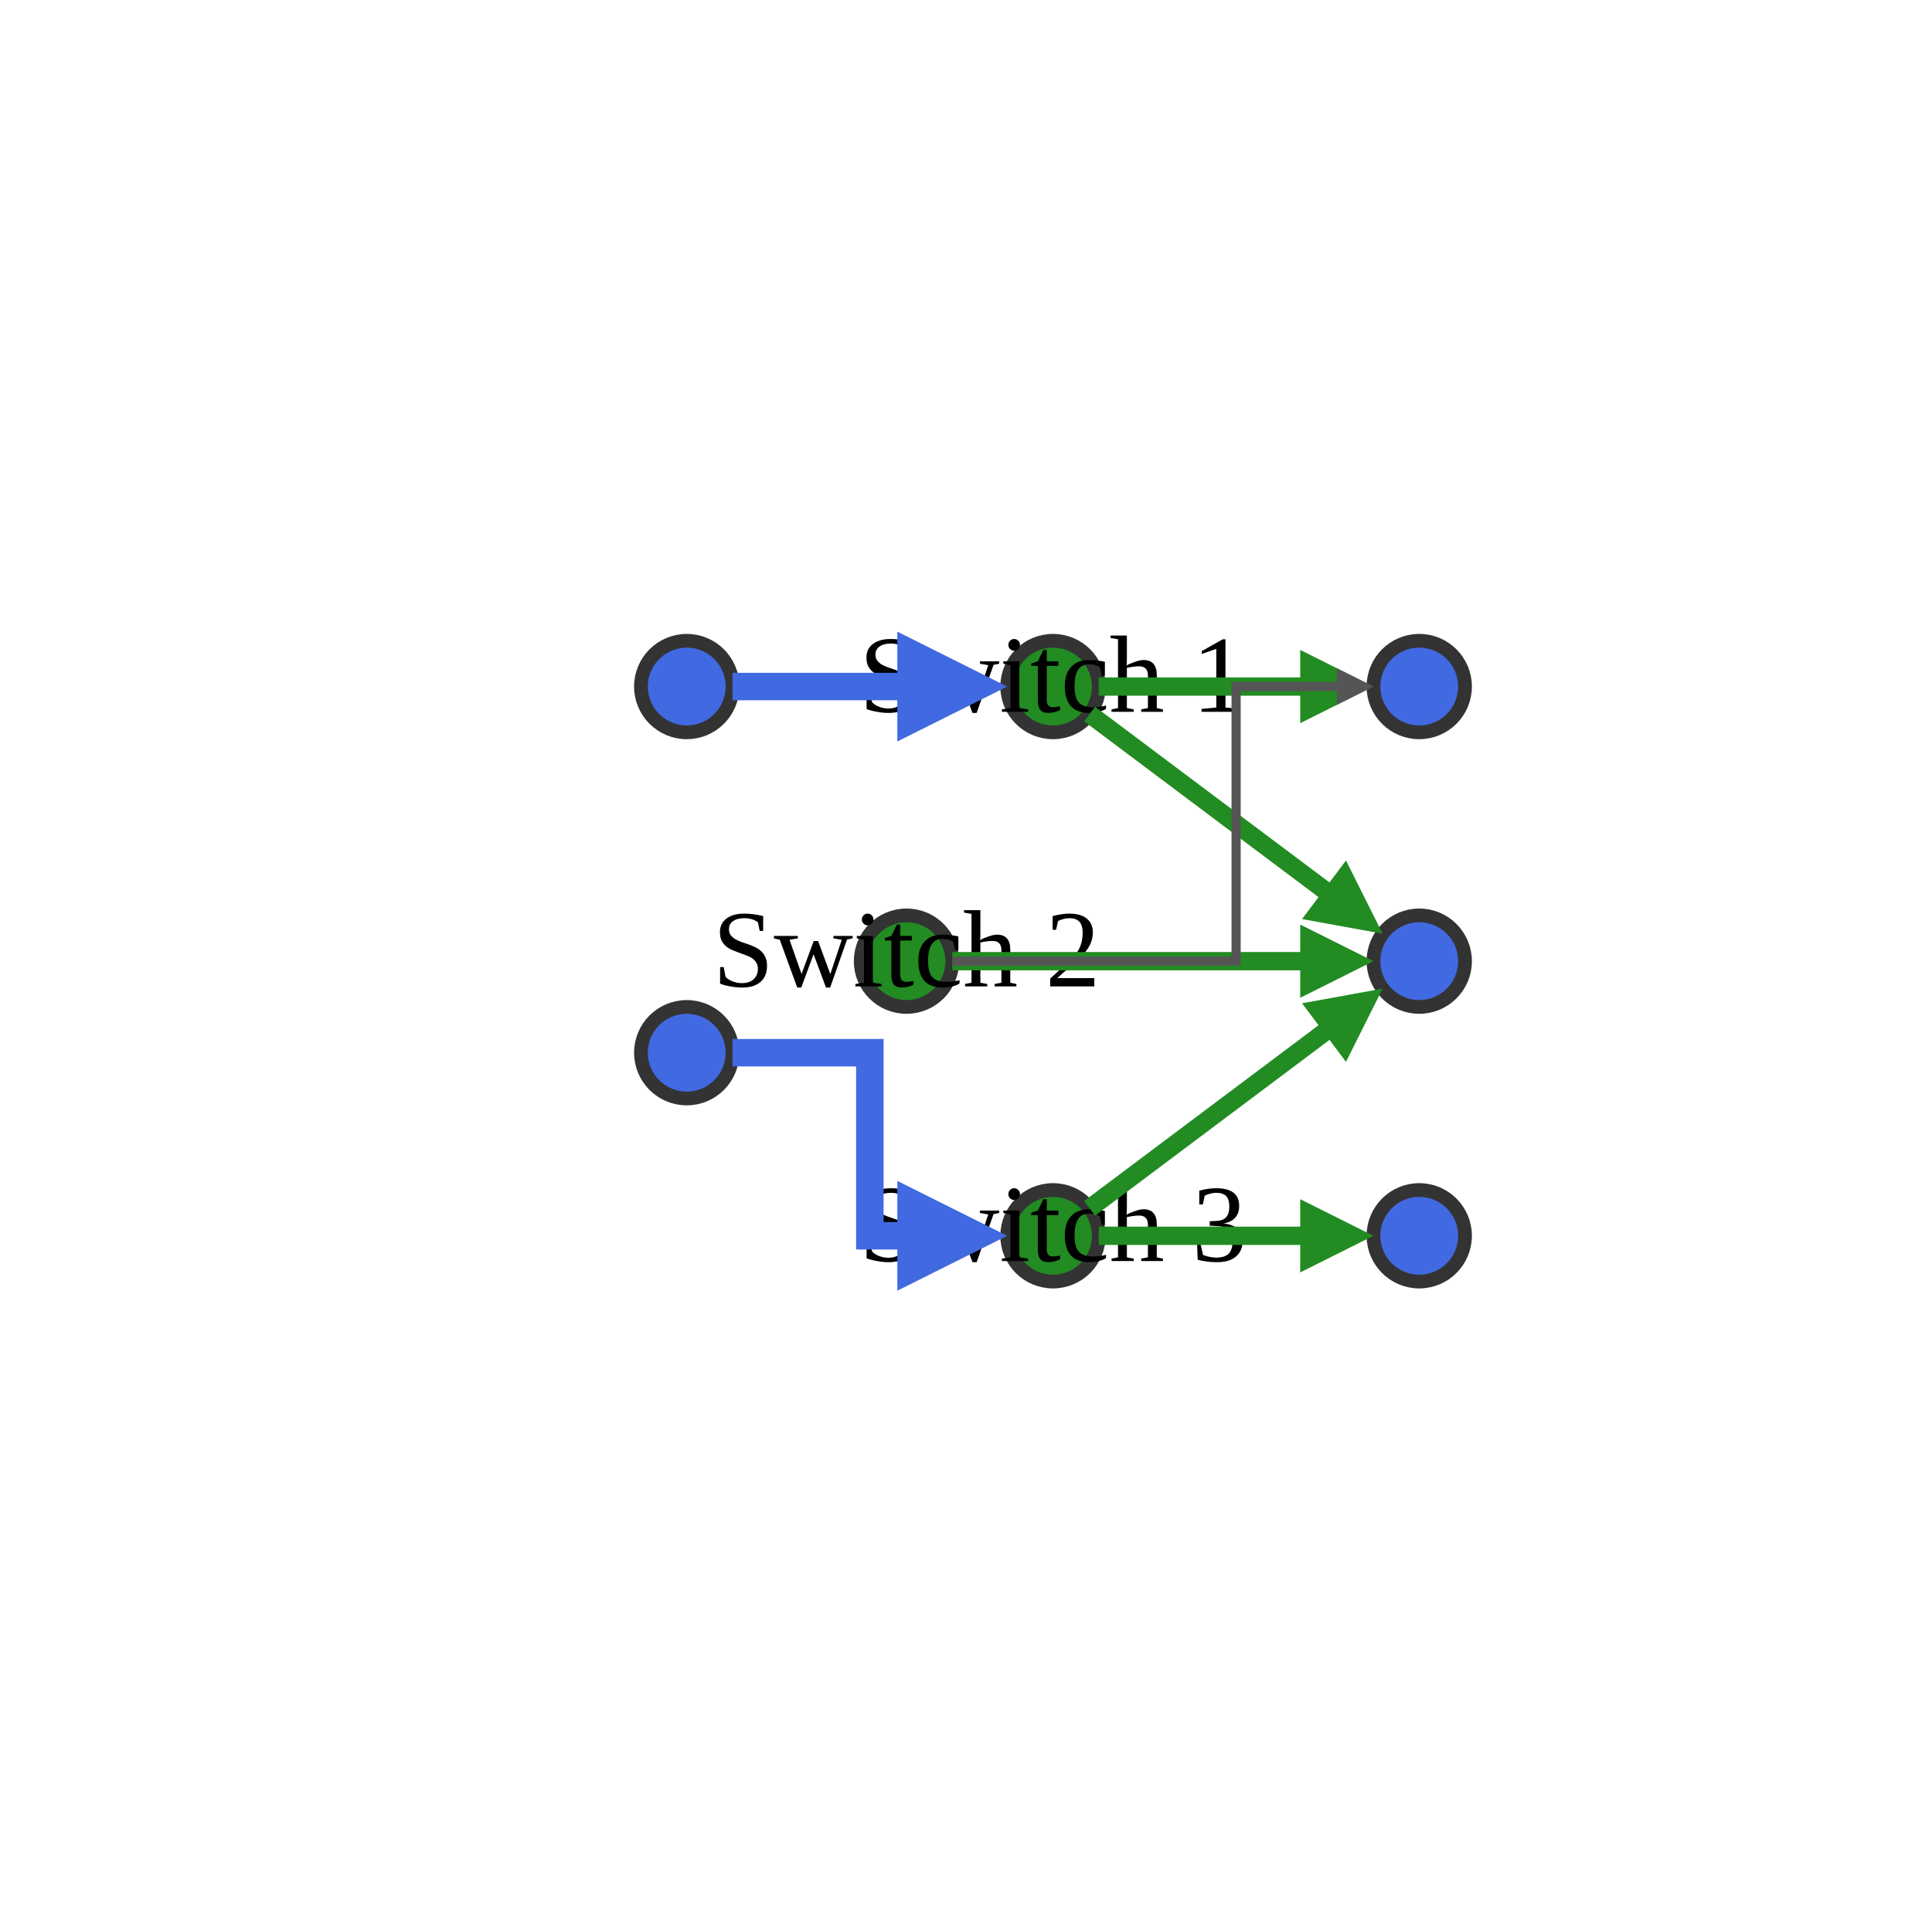
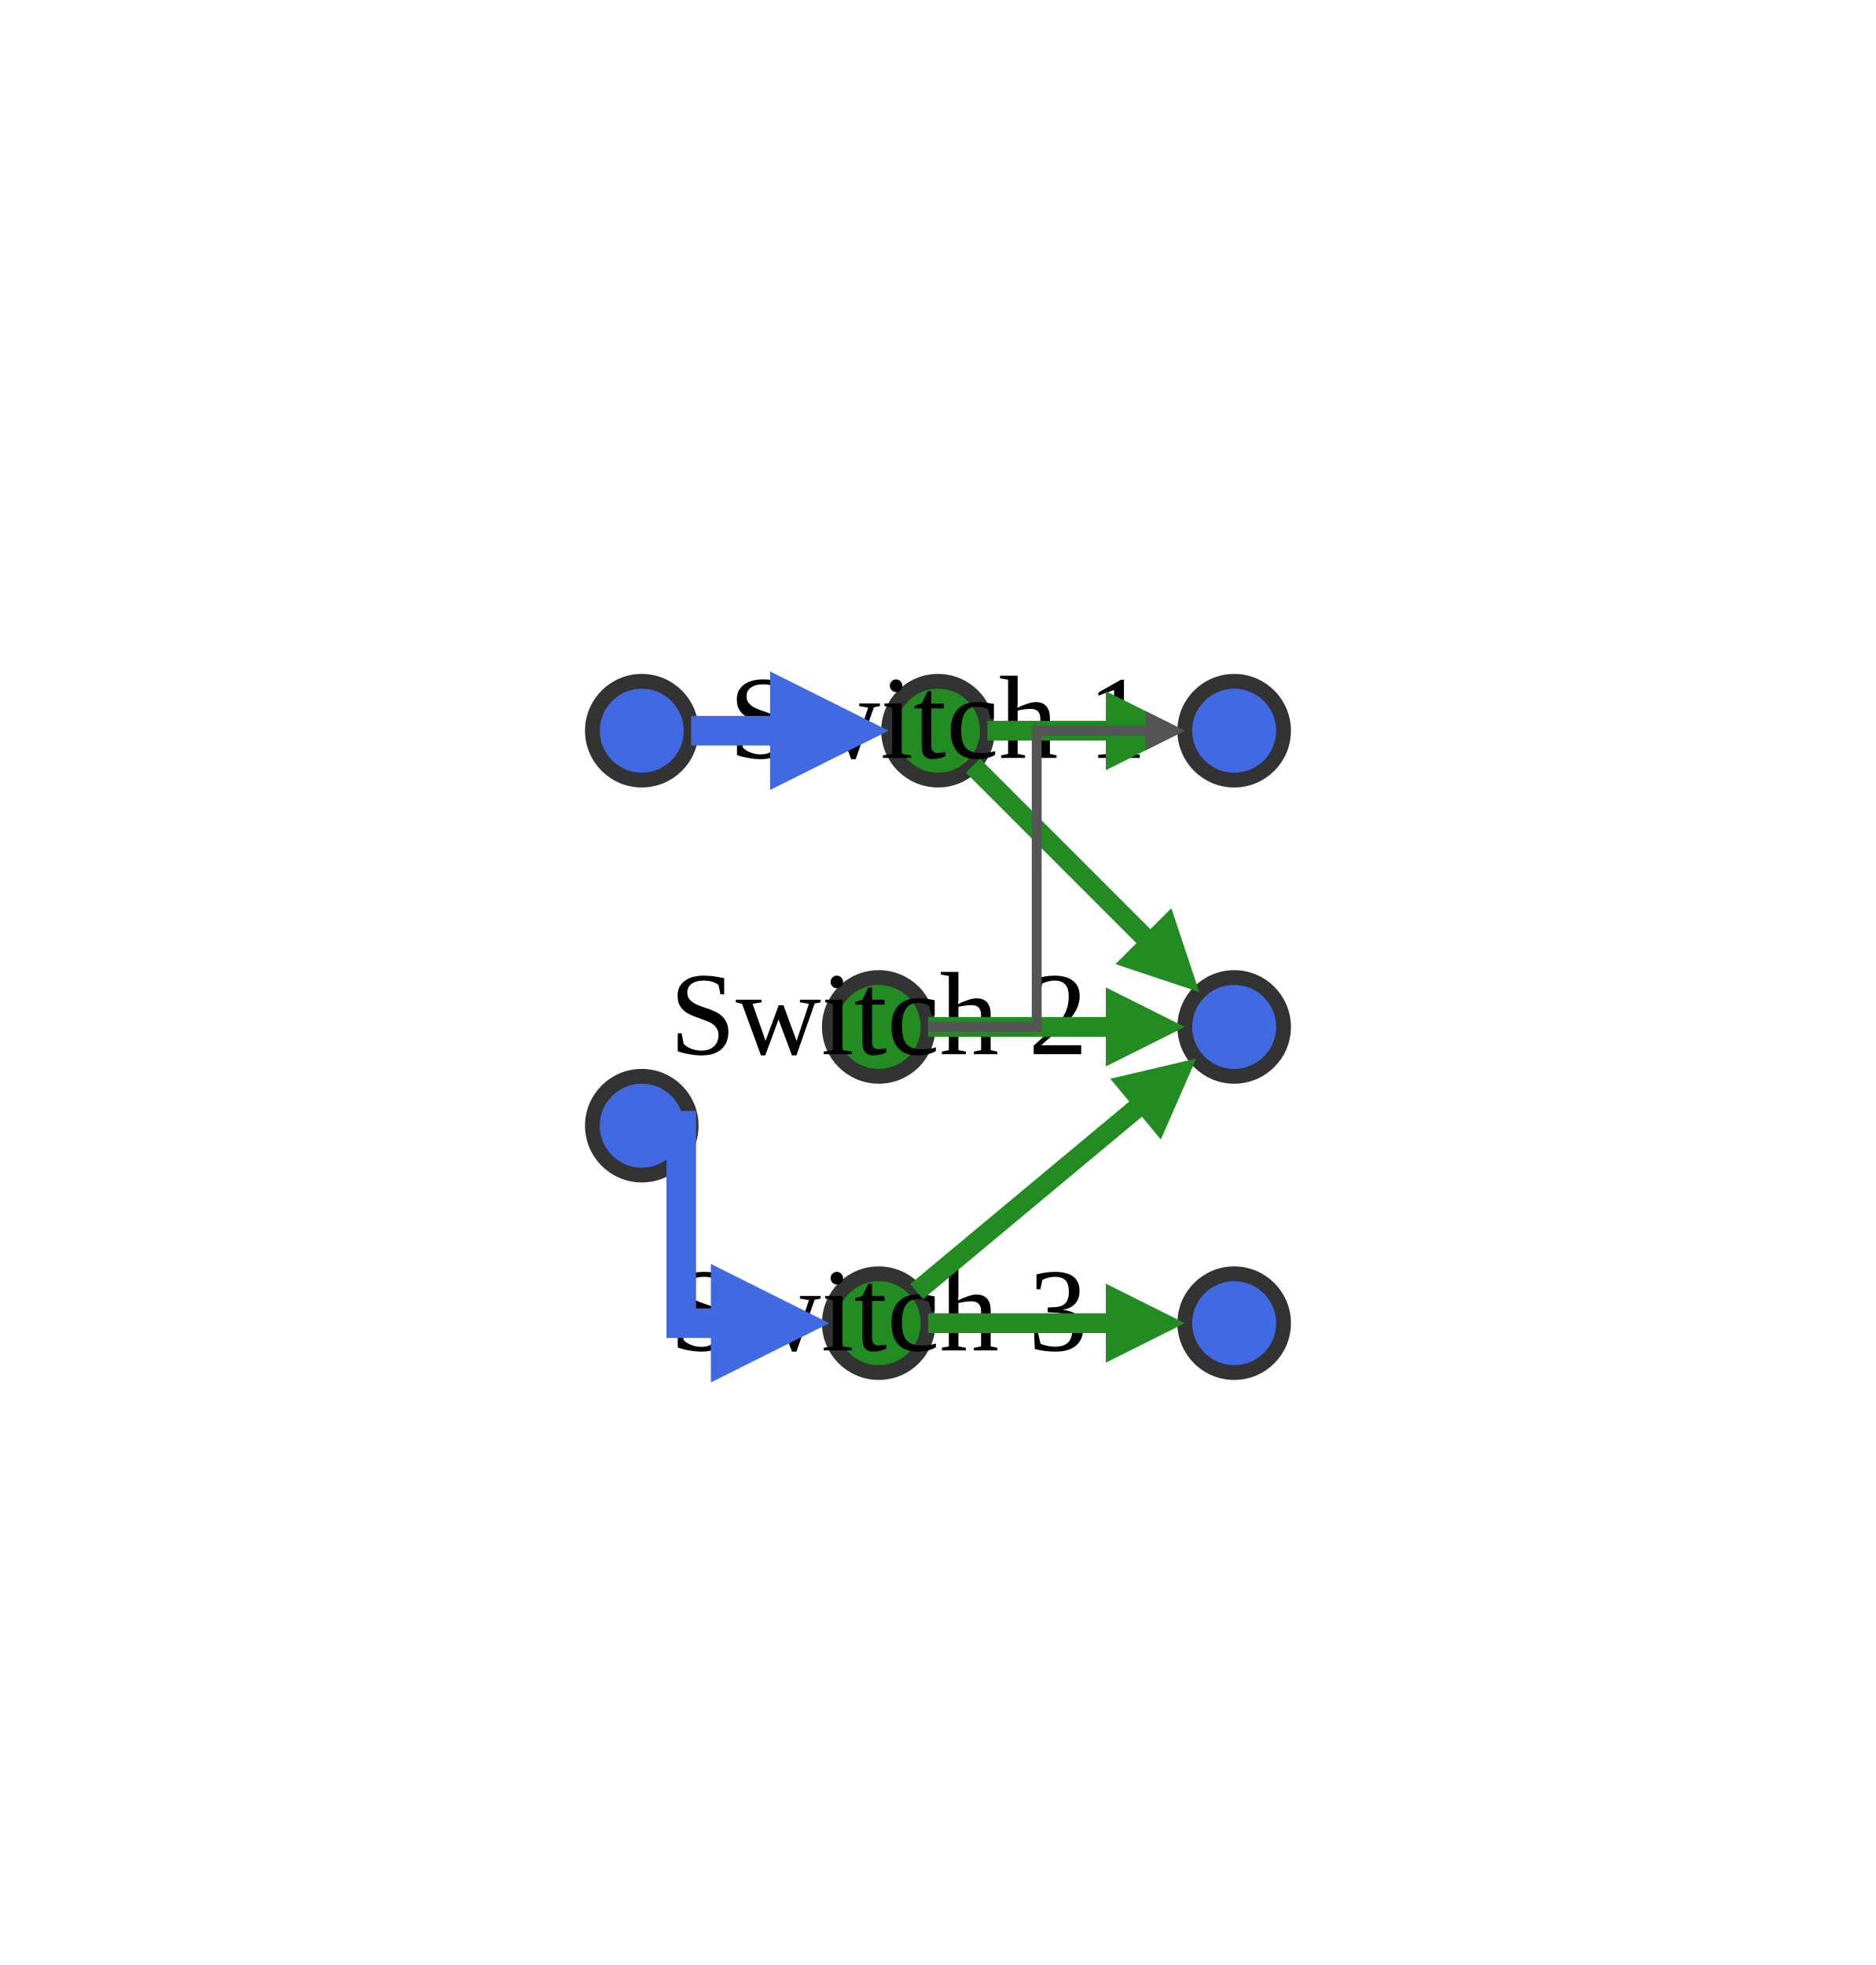
- <svg xmlns="http://www.w3.org/2000/svg" viewBox="-60 -60 211 210">
+ <svg xmlns="http://www.w3.org/2000/svg" viewBox="-50 -59 190 199">
  <style>
    :root {
+     --accent-3: #bbdefb;
+     --status-warning: #ff9800;
+     --background-3: #eeeeee;
+     --secondary-3: #ffe0b2;
+     --foreground-1: #333333;
+     --background-light: #ffffff;
+     --secondary-light: #fff3e0;
    --text-light: #ffffff;
-     --foreground-1: #333333;
+     --foreground-2: #666666;
+     --text-dark: #1a1a1a;
+     --accent-2: #e3f2fd;
+     --text-3: #999999;
+     --text-2: #666666;
+     --foreground-dark: #1a1a1a;
+     --secondary-2: #fff3e0;
+     --status-error: #f44336;
+     --background-dark: #333333;
+     --background-1: #ffffff;
    --background-2: #f5f5f5;
-     --text-3: #999999;
+     --accent-dark: #1565c0;
    --secondary-dark: #e65100;
+     --accent-1: #2196f3;
+     --foreground-light: #e0e0e0;
+     --accent-light: #e3f2fd;
+     --status-success: #4caf50;
    --foreground-3: #999999;
-     --text-2: #666666;
-     --accent-light: #e3f2fd;
-     --accent-1: #2196f3;
+     --text-1: #333333;
    --secondary-1: #ff9800;
-     --text-dark: #1a1a1a;
-     --text-1: #333333;
-     --foreground-dark: #1a1a1a;
-     --foreground-2: #666666;
-     --background-light: #ffffff;
-     --background-dark: #333333;
-     --accent-3: #bbdefb;
-     --accent-dark: #1565c0;
-     --secondary-2: #fff3e0;
-     --secondary-3: #ffe0b2;
-     --secondary-light: #fff3e0;
-     --status-success: #4caf50;
-     --foreground-light: #e0e0e0;
-     --background-1: #ffffff;
-     --background-3: #eeeeee;
-     --accent-2: #e3f2fd;
-     --status-warning: #ff9800;
-     --status-error: #f44336;
  }

  </style>
  <defs>
    <marker id="ai-arrow" viewBox="0 0 10 10" refX="1" refY="5" markerWidth="4" markerHeight="4" markerUnits="strokeWidth" orient="auto">
      <path d="M0,0 L10,5 L0,10 Z" fill="context-stroke" />
    </marker>
  </defs>
  <g id="junction" class="ai-container">
    <g id="entry" class="ai-container">
      <circle id="entry_north" class="ai-shape ai-circle" cx="15" cy="15" r="5" fill="#4169E1" stroke="#333333" stroke-width="1.5" />
      <circle id="entry_south" class="ai-shape ai-circle" cx="15" cy="55" r="5" fill="#4169E1" stroke="#333333" stroke-width="1.5" />
    </g>
    <g id="junction_center" class="ai-container">
-       <circle id="j1" class="ai-shape ai-circle" cx="55" cy="15" r="5" fill="#228B22" stroke="#333333" stroke-width="1.5" />
-       <text class="ai-label" x="55" y="15" text-anchor="middle" dominant-baseline="middle">Switch 1</text>
+       <circle id="j1" class="ai-shape ai-circle" cx="45" cy="15" r="5" fill="#228B22" stroke="#333333" stroke-width="1.5" />
+       <text class="ai-label" x="45" y="15" text-anchor="middle" dominant-baseline="middle">Switch 1</text>
      <circle id="j2" class="ai-shape ai-circle" cx="39" cy="45" r="5" fill="#228B22" stroke="#333333" stroke-width="1.5" />
      <text class="ai-label" x="39" y="45" text-anchor="middle" dominant-baseline="middle">Switch 2</text>
-       <circle id="j3" class="ai-shape ai-circle" cx="55" cy="75" r="5" fill="#228B22" stroke="#333333" stroke-width="1.5" />
-       <text class="ai-label" x="55" y="75" text-anchor="middle" dominant-baseline="middle">Switch 3</text>
+       <circle id="j3" class="ai-shape ai-circle" cx="39" cy="75" r="5" fill="#228B22" stroke="#333333" stroke-width="1.5" />
+       <text class="ai-label" x="39" y="75" text-anchor="middle" dominant-baseline="middle">Switch 3</text>
    </g>
    <g id="exit" class="ai-container">
-       <circle id="exit_t1" class="ai-shape ai-circle" cx="95" cy="15" r="5" fill="#4169E1" stroke="#333333" stroke-width="1.5" />
-       <circle id="exit_t2" class="ai-shape ai-circle" cx="95" cy="45" r="5" fill="#4169E1" stroke="#333333" stroke-width="1.5" />
-       <circle id="exit_t3" class="ai-shape ai-circle" cx="95" cy="75" r="5" fill="#4169E1" stroke="#333333" stroke-width="1.5" />
+       <circle id="exit_t1" class="ai-shape ai-circle" cx="75" cy="15" r="5" fill="#4169E1" stroke="#333333" stroke-width="1.5" />
+       <circle id="exit_t2" class="ai-shape ai-circle" cx="75" cy="45" r="5" fill="#4169E1" stroke="#333333" stroke-width="1.5" />
+       <circle id="exit_t3" class="ai-shape ai-circle" cx="75" cy="75" r="5" fill="#4169E1" stroke="#333333" stroke-width="1.5" />
    </g>
  </g>
-   <path class="ai-connection" d="M20 15 L39.2 15" fill="none" stroke="#4169E1" stroke-width="3" marker-end="url(#ai-arrow)" />
-   <path class="ai-connection" d="M20 55 L35 55 L35 75 L39.2 75" fill="none" stroke="#4169E1" stroke-width="3" marker-end="url(#ai-arrow)" />
-   <path class="ai-connection" d="M60 15 L82.8 15" fill="none" stroke="#228B22" stroke-width="2" marker-end="url(#ai-arrow)" />
-   <path class="ai-connection" d="M59 18 L85.24 37.68" fill="none" stroke="#228B22" stroke-width="2" marker-end="url(#ai-arrow)" />
-   <path class="ai-connection" d="M44 45 L82.8 45" fill="none" stroke="#228B22" stroke-width="2" marker-end="url(#ai-arrow)" />
-   <path class="ai-connection" d="M59 72 L85.24 52.32" fill="none" stroke="#228B22" stroke-width="2" marker-end="url(#ai-arrow)" />
-   <path class="ai-connection" d="M60 75 L82.8 75" fill="none" stroke="#228B22" stroke-width="2" marker-end="url(#ai-arrow)" />
-   <path class="ai-connection" d="M44 45 L75 45 L75 15 L86.4 15" fill="none" stroke="#555555" stroke-width="1" marker-end="url(#ai-arrow)" />
+   <path class="ai-connection" d="M20 15 L29.2 15" fill="none" stroke="#4169E1" stroke-width="3" marker-end="url(#ai-arrow)" />
+   <path class="ai-connection" d="M20 55 L19 55 L19 75 L23.2 75" fill="none" stroke="#4169E1" stroke-width="3" marker-end="url(#ai-arrow)" />
+   <path class="ai-connection" d="M50 15 L62.8 15" fill="none" stroke="#228B22" stroke-width="2" marker-end="url(#ai-arrow)" />
+   <path class="ai-connection" d="M48.536 18.536 L66.373 36.373" fill="none" stroke="#228B22" stroke-width="2" marker-end="url(#ai-arrow)" />
+   <path class="ai-connection" d="M44 45 L62.8 45" fill="none" stroke="#228B22" stroke-width="2" marker-end="url(#ai-arrow)" />
+   <path class="ai-connection" d="M42.841 71.799 L65.628 52.81" fill="none" stroke="#228B22" stroke-width="2" marker-end="url(#ai-arrow)" />
+   <path class="ai-connection" d="M44 75 L62.8 75" fill="none" stroke="#228B22" stroke-width="2" marker-end="url(#ai-arrow)" />
+   <path class="ai-connection" d="M44 45 L55 45 L55 15 L66.4 15" fill="none" stroke="#555555" stroke-width="1" marker-end="url(#ai-arrow)" />
</svg>
